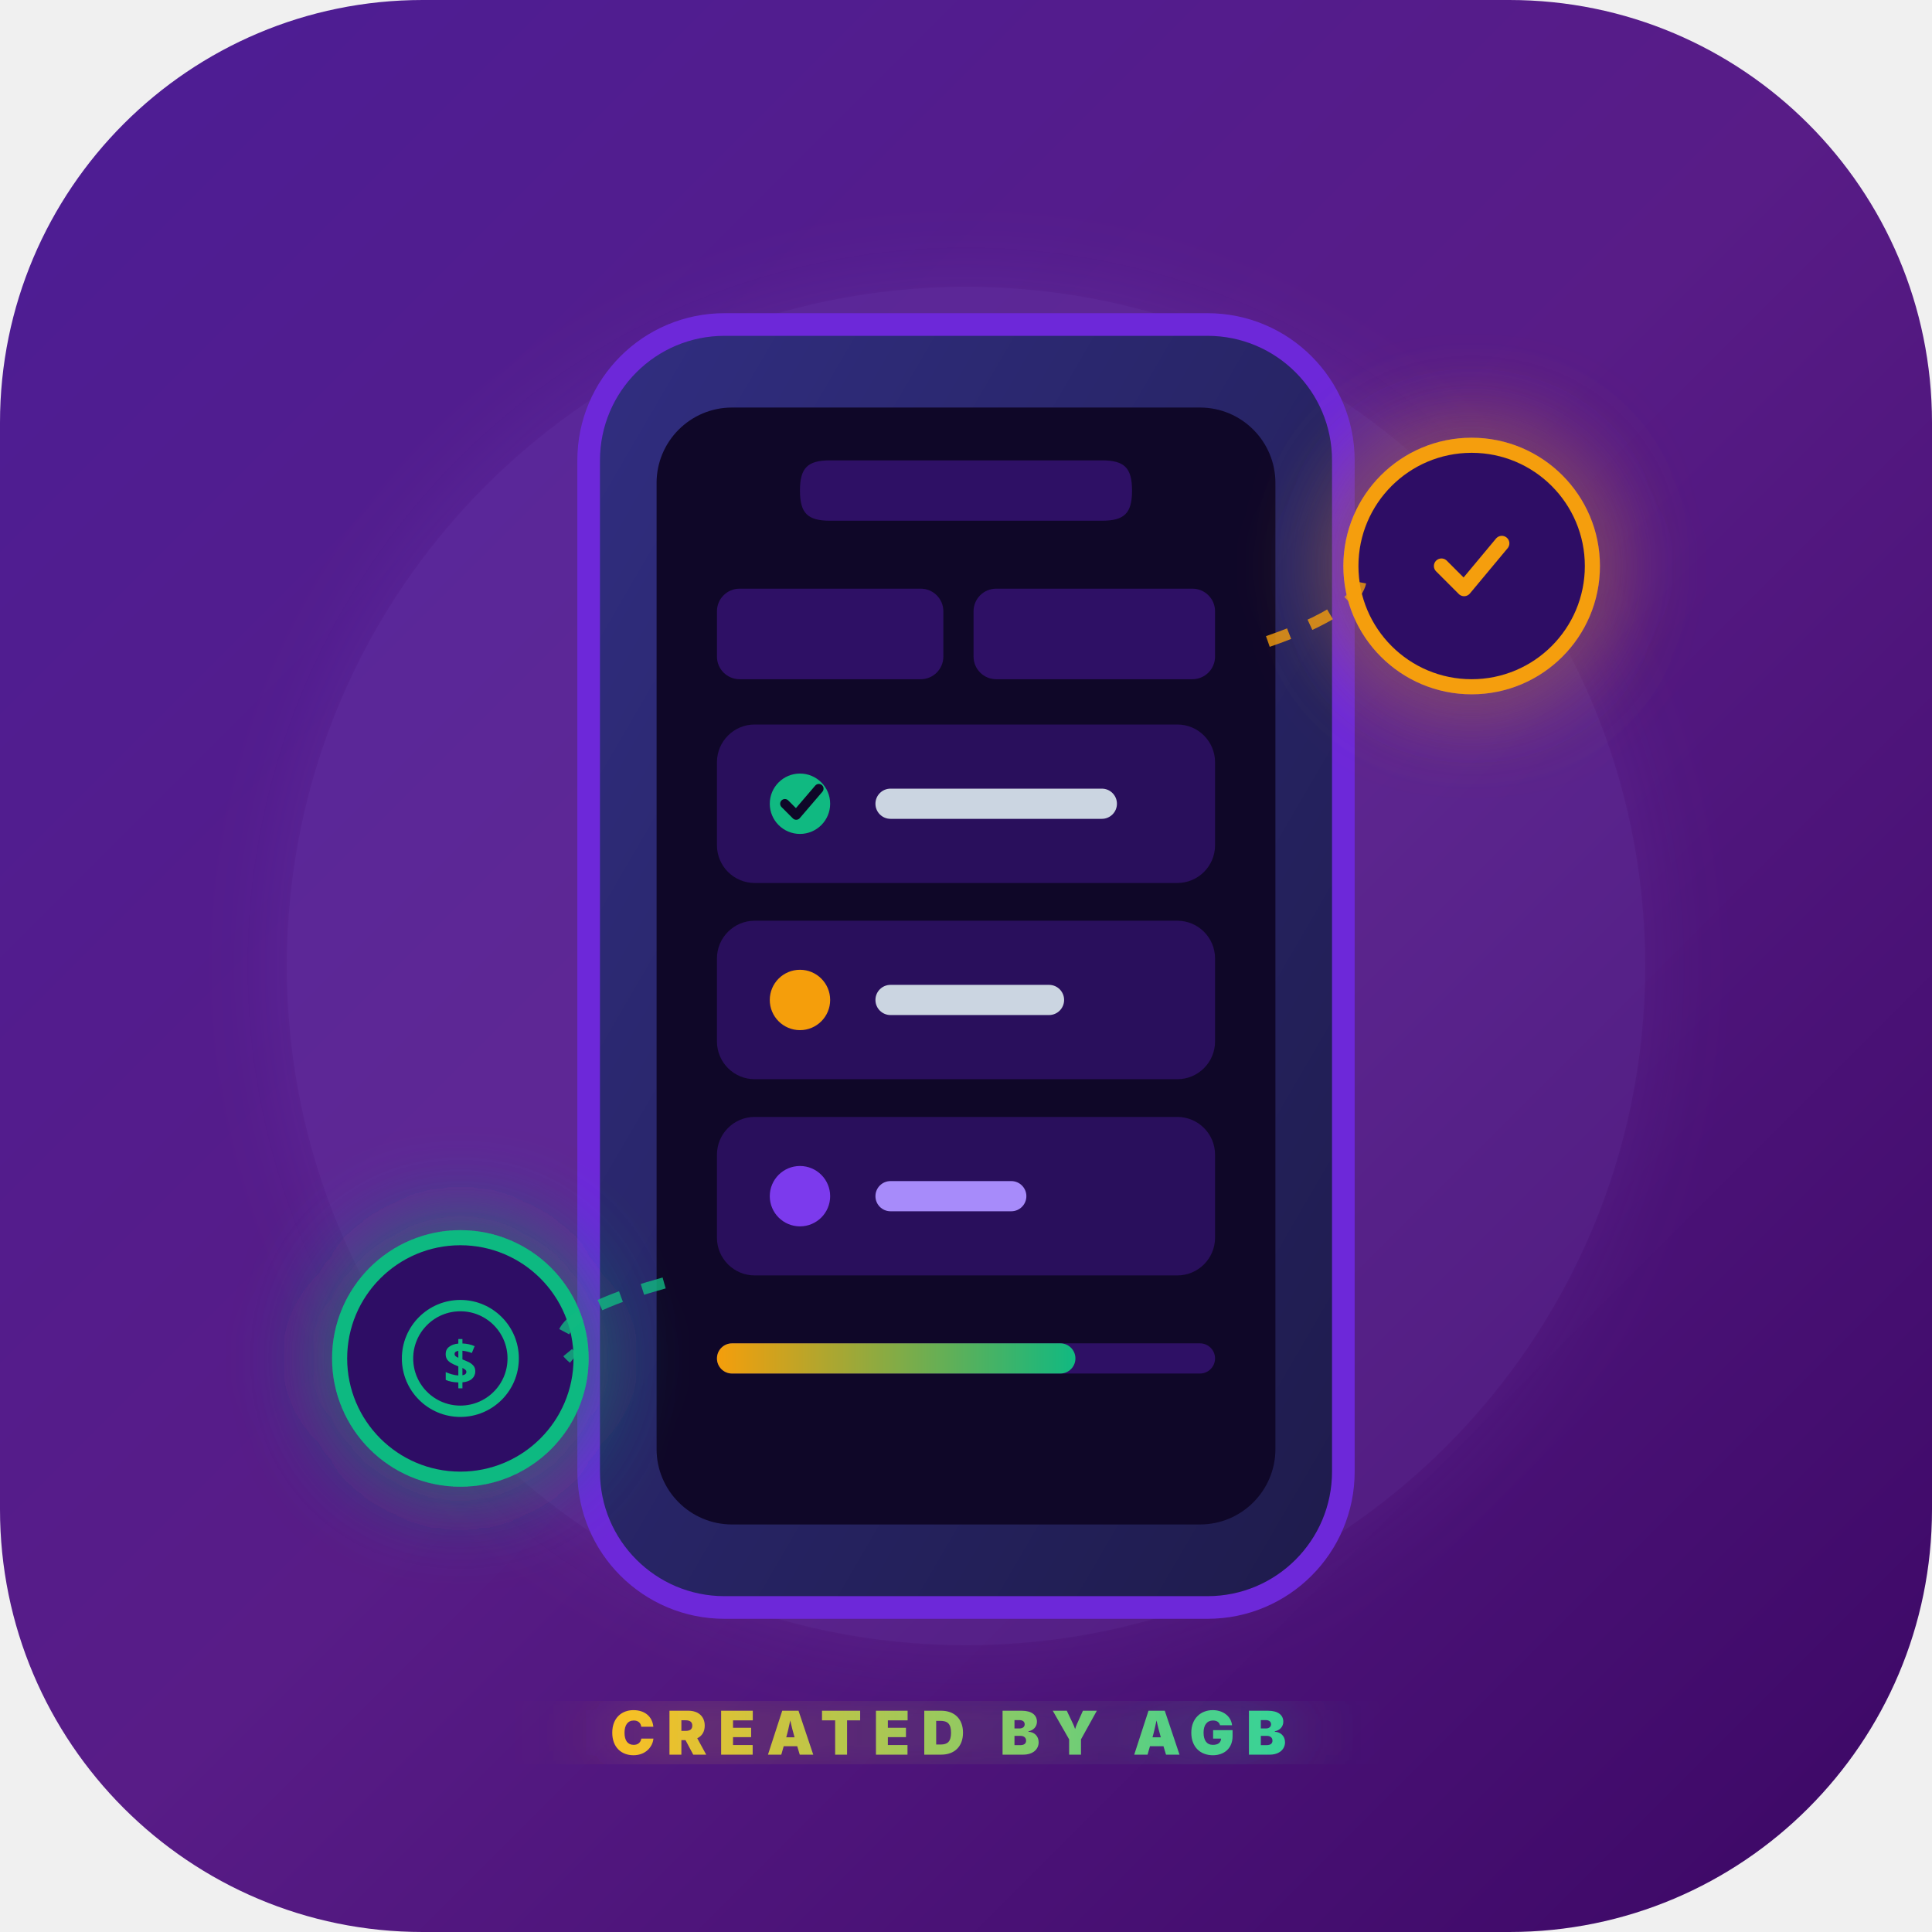
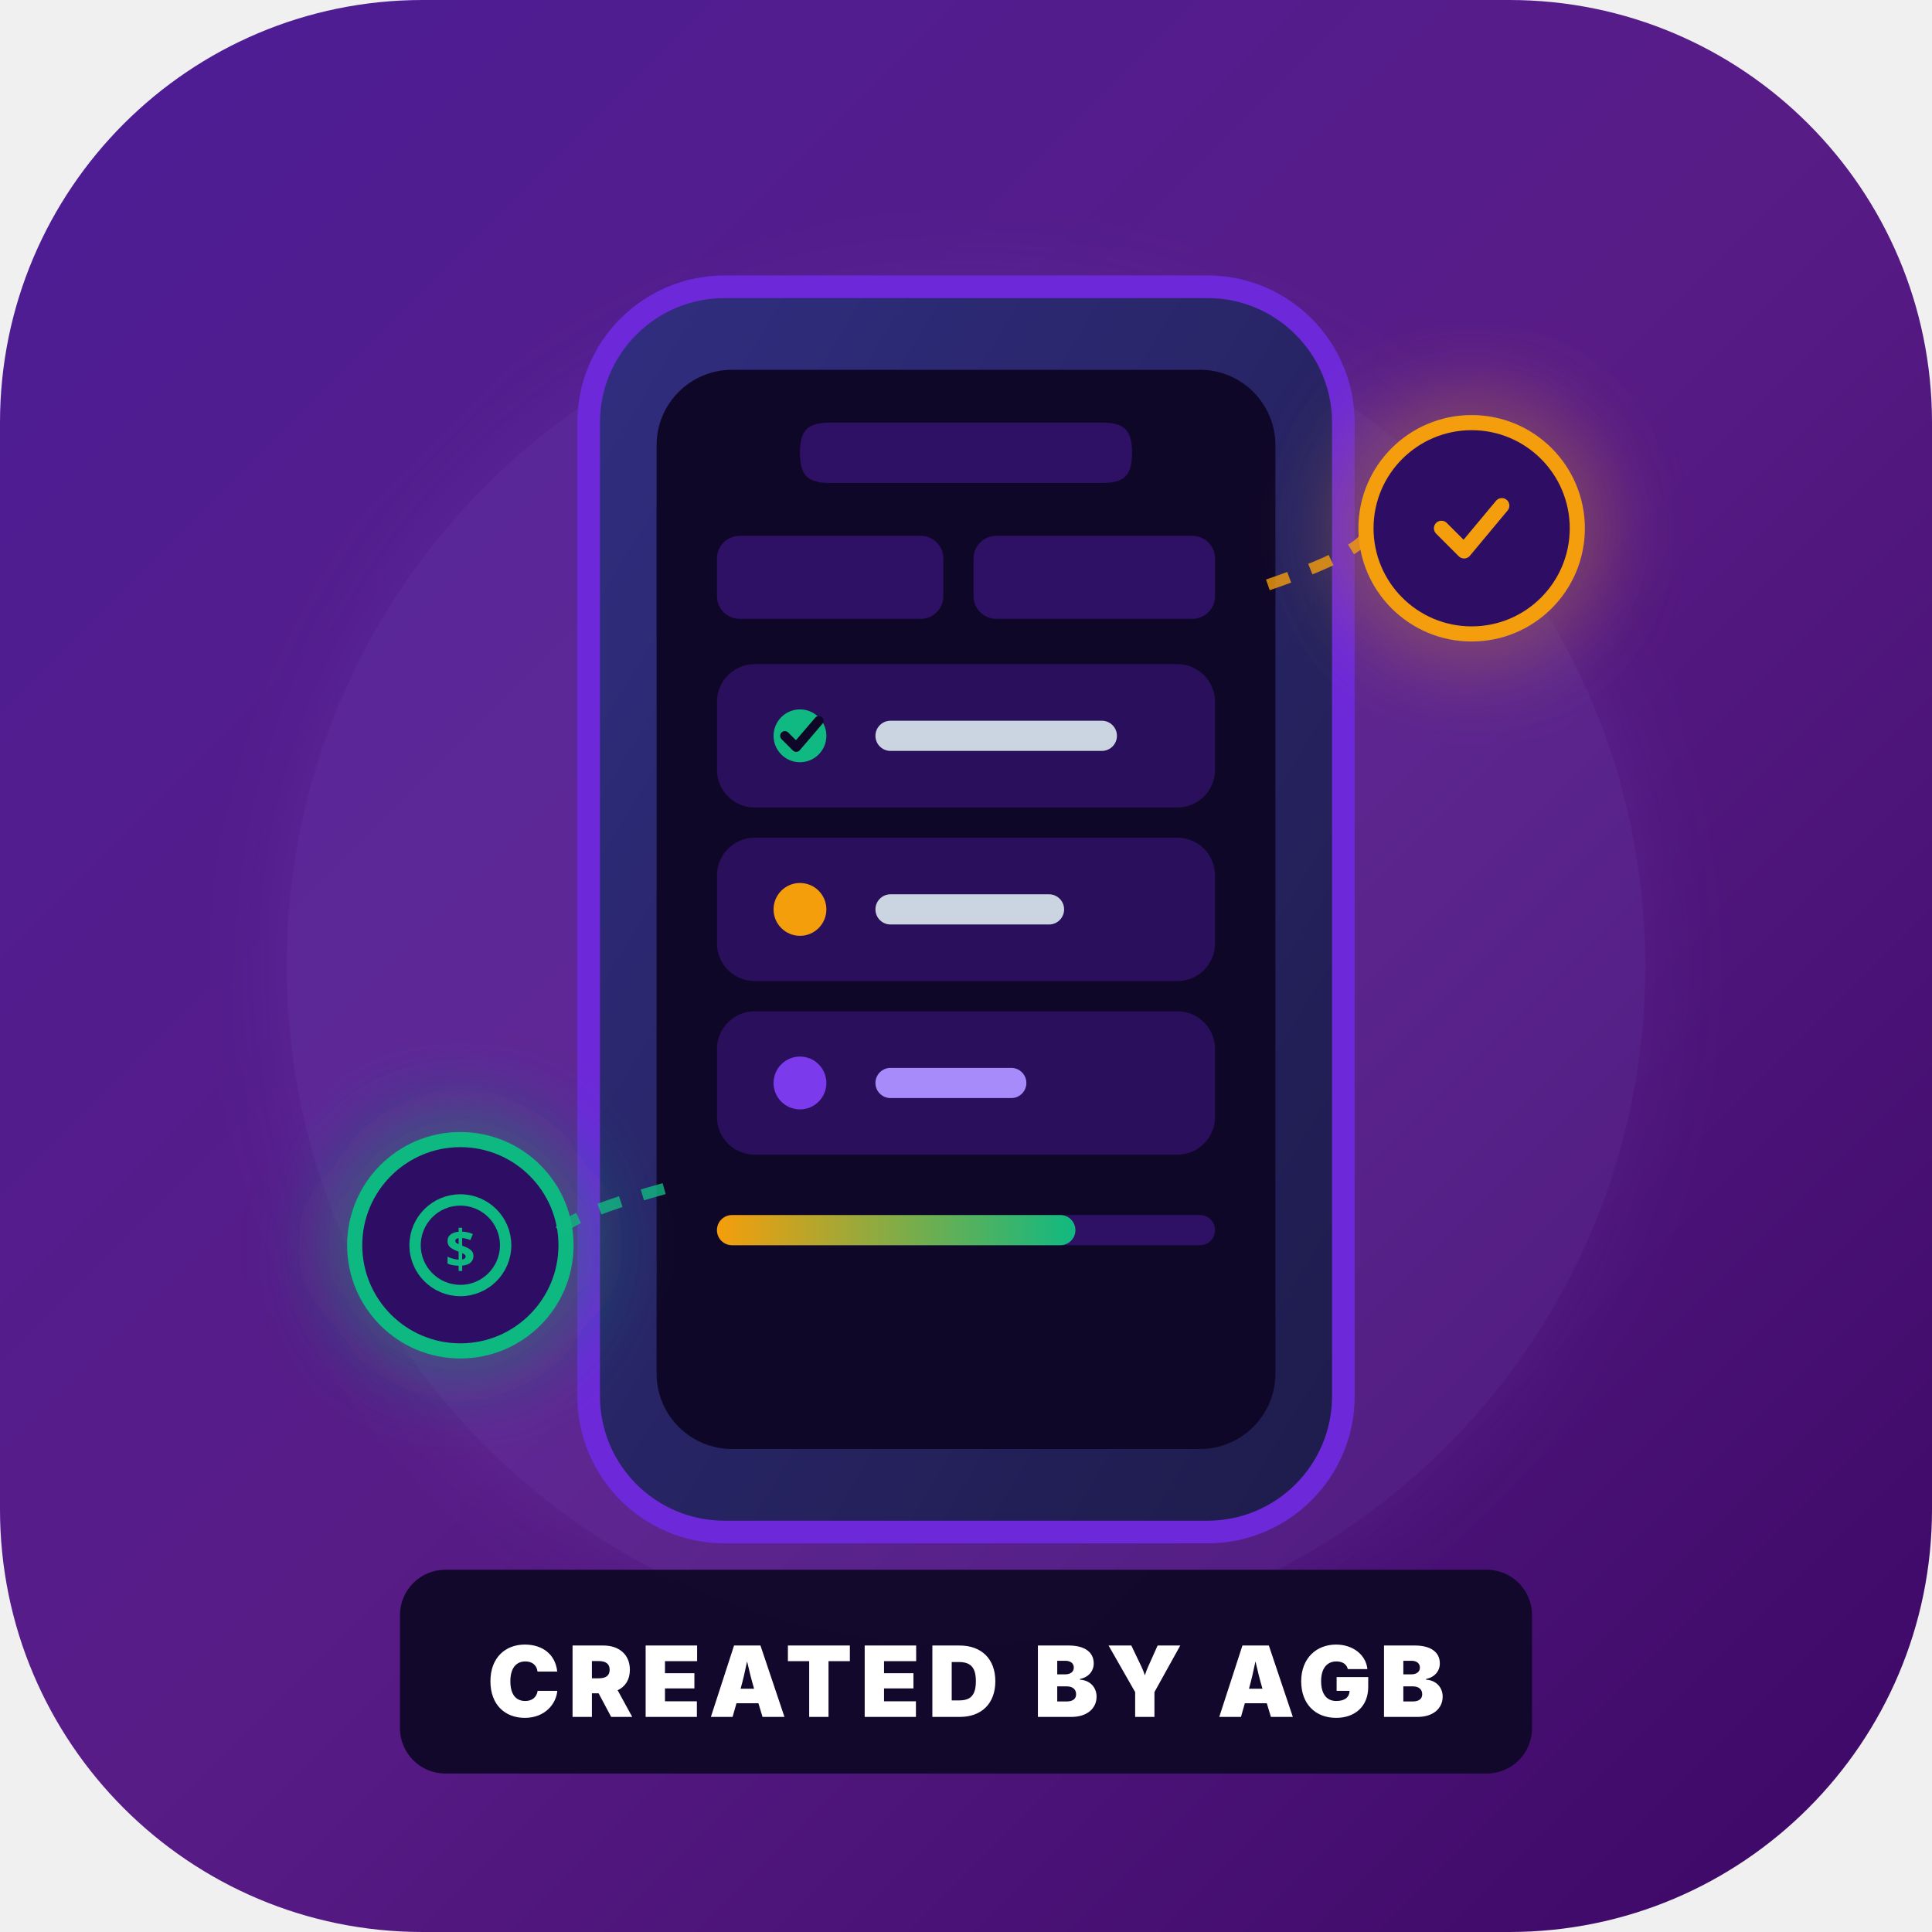
<svg xmlns="http://www.w3.org/2000/svg" viewBox="0 0 512 512" width="100%" height="100%">
  <defs>
    <linearGradient id="bgGrad" x1="0%" y1="0%" x2="100%" y2="100%">
      <stop offset="0%" stop-color="#4c1d95" />
      <stop offset="50%" stop-color="#581c87" />
      <stop offset="100%" stop-color="#3b0764" />
    </linearGradient>
    <linearGradient id="phoneGrad" x1="0%" y1="0%" x2="100%" y2="100%">
      <stop offset="0%" stop-color="#312e81" />
      <stop offset="100%" stop-color="#1e1b4b" />
    </linearGradient>
    <linearGradient id="accentGrad" x1="0%" y1="0%" x2="100%" y2="0%">
      <stop offset="0%" stop-color="#f59e0b" />
      <stop offset="100%" stop-color="#10b981" />
    </linearGradient>
-     <linearGradient id="textGrad" x1="0%" y1="0%" x2="100%" y2="0%">
-       <stop offset="0%" stop-color="#fbbf24" />
-       <stop offset="100%" stop-color="#34d399" />
-     </linearGradient>
    <filter id="glow" x="-20%" y="-20%" width="140%" height="140%">
      <feGaussianBlur stdDeviation="12" result="blur" />
      <feComposite in="SourceGraphic" in2="blur" operator="over" />
    </filter>
  </defs>
  <rect width="512" height="512" rx="112" fill="url(#bgGrad)" />
  <circle cx="256" cy="256" r="180" fill="#a78bfa" opacity="0.1" filter="url(#glow)" />
-   <rect x="156" y="86" width="200" height="340" rx="36" fill="url(#phoneGrad)" stroke="#6d28d9" stroke-width="6" />
-   <rect x="174" y="108" width="164" height="296" rx="20" fill="#0f0728" />
-   <path d="M 220 122 L 292 122 C 298 122 300 124 300 130 C 300 136 298 138 292 138 L 220 138 C 214 138 212 136 212 130 C 212 124 214 122 220 122 Z" fill="#2e1065" />
-   <rect x="190" y="156" width="60" height="24" rx="6" fill="#2e1065" />
-   <rect x="258" y="156" width="64" height="24" rx="6" fill="#2e1065" />
-   <rect x="190" y="192" width="132" height="42" rx="10" fill="#2e1065" opacity="0.85" />
-   <circle cx="212" cy="213" r="8" fill="#10b981" />
-   <path d="M 208 213 L 211 216 L 217 209" fill="none" stroke="#0f0728" stroke-width="2.5" stroke-linecap="round" stroke-linejoin="round" />
-   <rect x="232" y="209" width="64" height="8" rx="4" fill="#cbd5e1" />
-   <rect x="190" y="244" width="132" height="42" rx="10" fill="#2e1065" opacity="0.85" />
-   <circle cx="212" cy="265" r="8" fill="#f59e0b" />
-   <rect x="232" y="261" width="50" height="8" rx="4" fill="#cbd5e1" />
-   <rect x="190" y="296" width="132" height="42" rx="10" fill="#2e1065" opacity="0.85" />
-   <circle cx="212" cy="317" r="8" fill="#7c3aed" />
-   <rect x="232" y="313" width="40" height="8" rx="4" fill="#a78bfa" />
-   <rect x="190" y="356" width="132" height="8" rx="4" fill="#2e1065" />
-   <rect x="190" y="356" width="95" height="8" rx="4" fill="url(#accentGrad)" />
+   <rect x="156" y="76" width="200" height="330" rx="36" fill="url(#phoneGrad)" stroke="#6d28d9" stroke-width="6" />
+   <rect x="174" y="98" width="164" height="286" rx="20" fill="#0f0728" />
+   <path d="M 220 112 L 292 112 C 298 112 300 114 300 120 C 300 126 298 128 292 128 L 220 128 C 214 128 212 126 212 120 C 212 114 214 112 220 112 Z" fill="#2e1065" />
+   <rect x="190" y="142" width="60" height="22" rx="6" fill="#2e1065" />
+   <rect x="258" y="142" width="64" height="22" rx="6" fill="#2e1065" />
+   <rect x="190" y="176" width="132" height="38" rx="10" fill="#2e1065" opacity="0.85" />
+   <circle cx="212" cy="195" r="7" fill="#10b981" />
+   <path d="M 208 195 L 211 198 L 217 191" fill="none" stroke="#0f0728" stroke-width="2.5" stroke-linecap="round" stroke-linejoin="round" />
+   <rect x="232" y="191" width="64" height="8" rx="4" fill="#cbd5e1" />
+   <rect x="190" y="222" width="132" height="38" rx="10" fill="#2e1065" opacity="0.85" />
+   <circle cx="212" cy="241" r="7" fill="#f59e0b" />
+   <rect x="232" y="237" width="50" height="8" rx="4" fill="#cbd5e1" />
+   <rect x="190" y="268" width="132" height="38" rx="10" fill="#2e1065" opacity="0.85" />
+   <circle cx="212" cy="287" r="7" fill="#7c3aed" />
+   <rect x="232" y="283" width="40" height="8" rx="4" fill="#a78bfa" />
+   <rect x="190" y="322" width="132" height="8" rx="4" fill="#2e1065" />
+   <rect x="190" y="322" width="95" height="8" rx="4" fill="url(#accentGrad)" />
  <g filter="url(#glow)">
-     <circle cx="390" cy="150" r="32" fill="#2e1065" stroke="#f59e0b" stroke-width="4" />
-     <path d="M 382 150 L 388 156 L 398 144" fill="none" stroke="#f59e0b" stroke-width="4" stroke-linecap="round" stroke-linejoin="round" />
-     <circle cx="122" cy="360" r="32" fill="#2e1065" stroke="#10b981" stroke-width="4" />
-     <circle cx="122" cy="360" r="14" fill="none" stroke="#10b981" stroke-width="3" />
-     <text x="122" y="367" font-family="sans-serif" font-size="16" font-weight="bold" fill="#10b981" text-anchor="middle">$</text>
+     <circle cx="390" cy="140" r="28" fill="#2e1065" stroke="#f59e0b" stroke-width="4" />
+     <path d="M 382 140 L 388 146 L 398 134" fill="none" stroke="#f59e0b" stroke-width="4" stroke-linecap="round" stroke-linejoin="round" />
+     <circle cx="122" cy="330" r="28" fill="#2e1065" stroke="#10b981" stroke-width="4" />
+     <circle cx="122" cy="330" r="12" fill="none" stroke="#10b981" stroke-width="3" />
+     <text x="122" y="336" font-family="sans-serif" font-size="14" font-weight="bold" fill="#10b981" text-anchor="middle">$</text>
  </g>
-   <path d="M 336 170 Q 365 160 360 150" fill="none" stroke="#f59e0b" stroke-width="3" stroke-dasharray="6,6" opacity="0.8" />
-   <path d="M 176 340 Q 140 350 152 360" fill="none" stroke="#10b981" stroke-width="3" stroke-dasharray="6,6" opacity="0.8" />
-   <text x="256" y="465" font-family="system-ui, -apple-system, sans-serif" font-size="16" font-weight="900" fill="url(#textGrad)" text-anchor="middle" letter-spacing="3" filter="url(#glow)">
+   <path d="M 336 155 Q 365 145 362 140" fill="none" stroke="#f59e0b" stroke-width="3" stroke-dasharray="6,6" opacity="0.8" />
+   <path d="M 176 315 Q 140 325 150 330" fill="none" stroke="#10b981" stroke-width="3" stroke-dasharray="6,6" opacity="0.8" />
+   <rect x="106" y="416" width="300" height="54" rx="12" fill="#0f0728" opacity="0.95" />
+   <text x="256" y="455" font-family="system-ui, -apple-system, sans-serif" font-size="26" font-weight="900" fill="#ffffff" text-anchor="middle" letter-spacing="2">
    CREATED BY AGB
-     <animate attributeName="opacity" values="0.2;1;0.2;1;0.2" dur="2s" repeatCount="indefinite" />
-     <animate attributeName="font-size" values="13;18;13;18;13" dur="2s" repeatCount="indefinite" />
  </text>
</svg>
